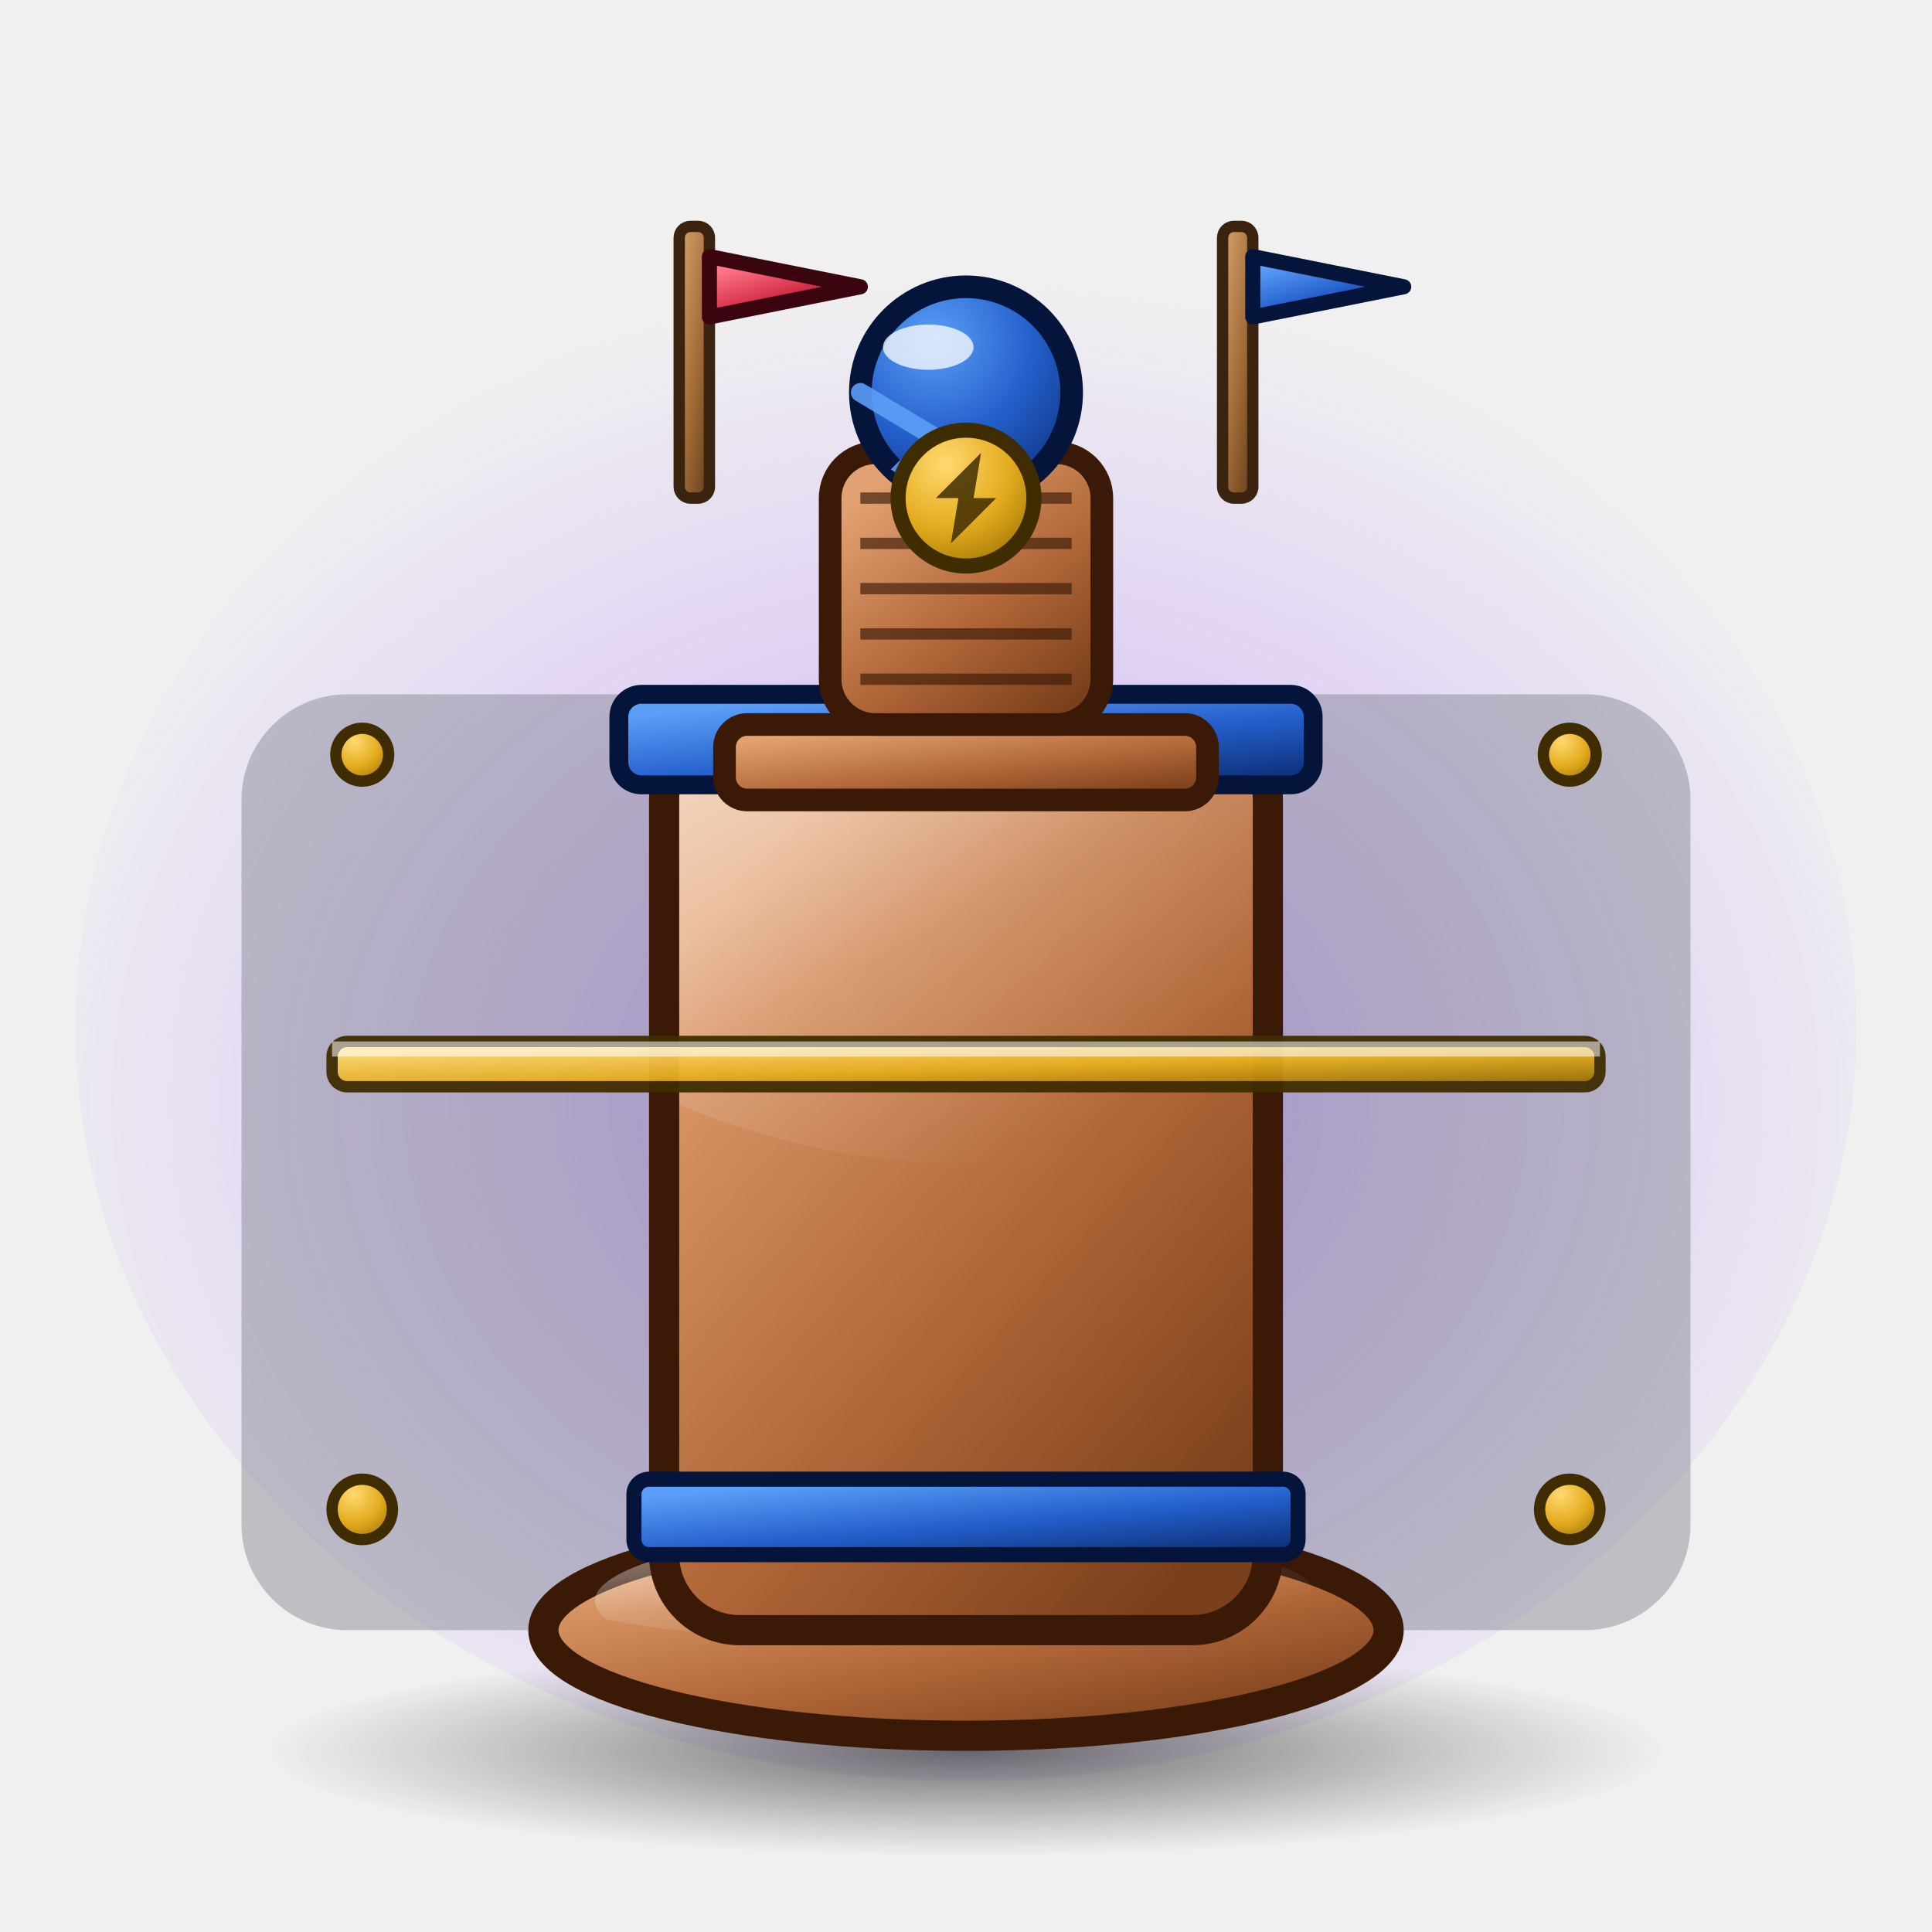
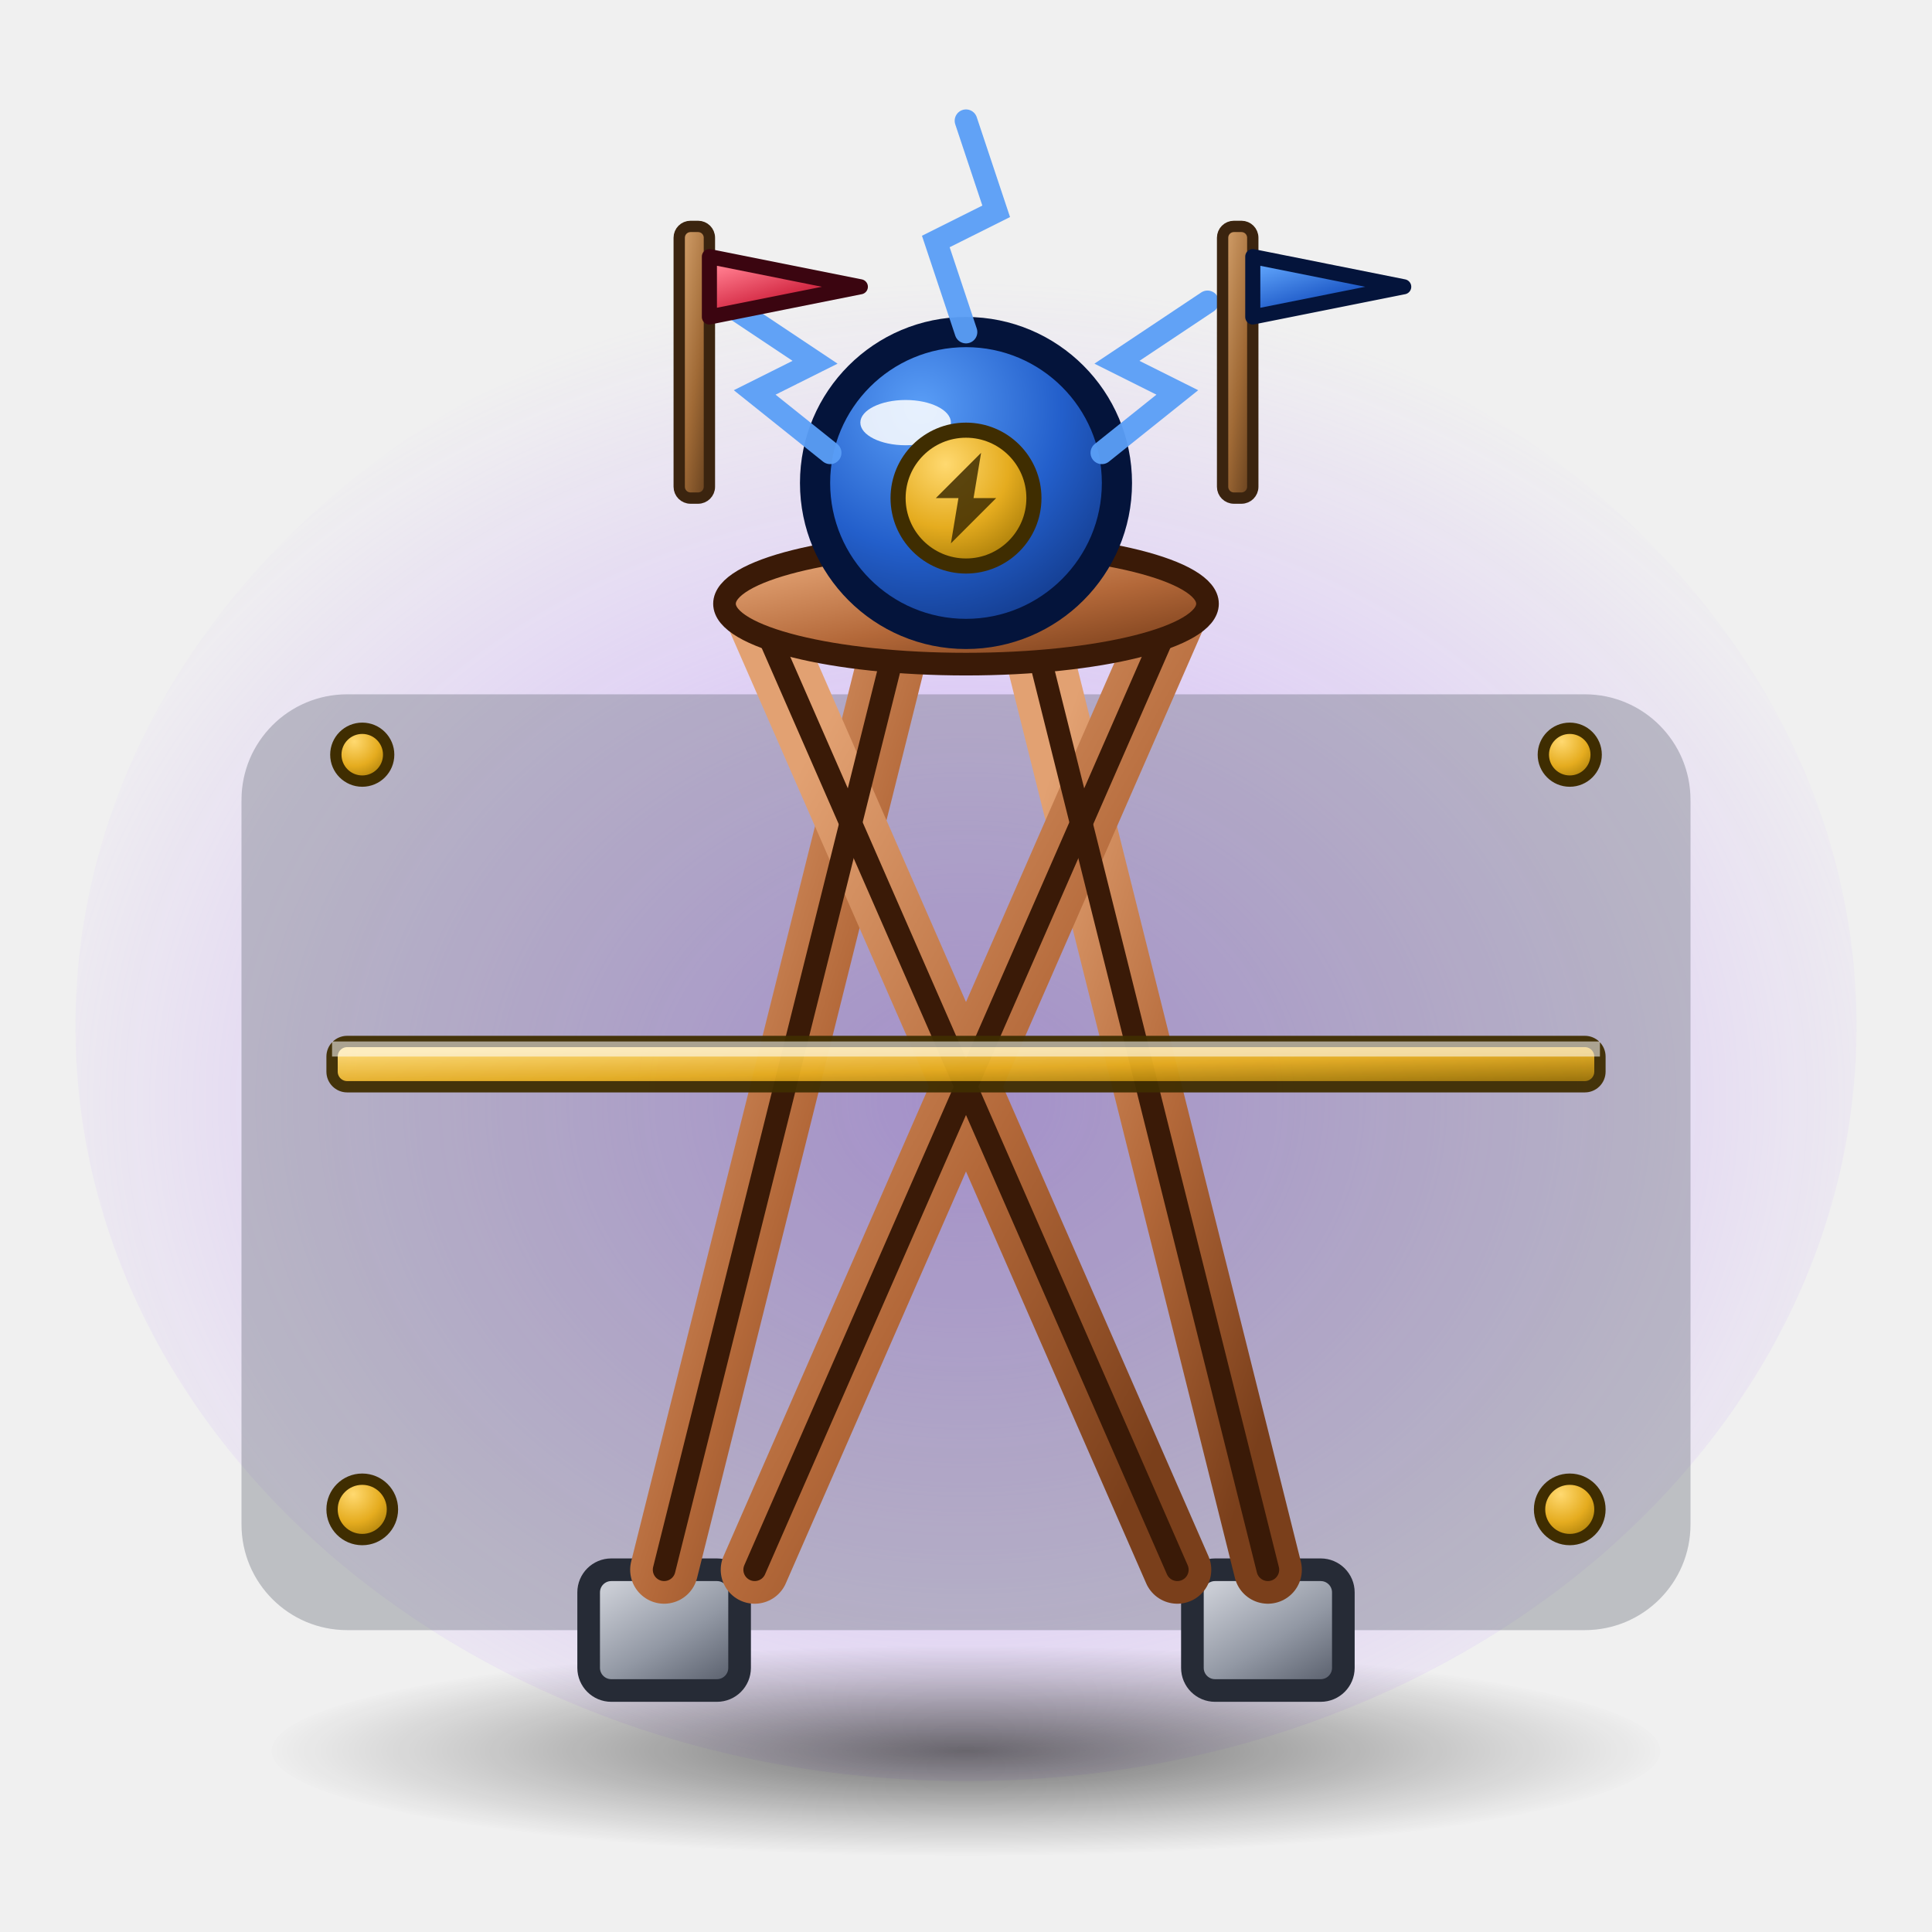
<svg xmlns="http://www.w3.org/2000/svg" viewBox="0 0 256 256" width="256" height="256" shape-rendering="geometricPrecision">
  <defs>
    <filter id="gk-shadow-soft" x="-30%" y="-30%" width="160%" height="160%">
      <feGaussianBlur in="SourceAlpha" stdDeviation="3" />
      <feOffset dx="0" dy="3" result="b" />
      <feComponentTransfer>
        <feFuncA type="linear" slope="0.55" />
      </feComponentTransfer>
      <feMerge>
        <feMergeNode />
        <feMergeNode in="SourceGraphic" />
      </feMerge>
    </filter>
    <filter id="gk-bevel" x="-10%" y="-10%" width="120%" height="120%">
      <feGaussianBlur in="SourceAlpha" stdDeviation="2" result="blur" />
      <feSpecularLighting in="blur" surfaceScale="3" specularConstant="0.6" specularExponent="20" lighting-color="#ffffff" result="spec">
        <feDistantLight azimuth="135" elevation="55" />
      </feSpecularLighting>
      <feComposite in="spec" in2="SourceAlpha" operator="in" result="specMasked" />
      <feComposite in="SourceGraphic" in2="specMasked" operator="arithmetic" k1="0" k2="1" k3="1" k4="0" />
    </filter>
    <linearGradient id="gk-gloss" x1="0" y1="0" x2="0.7" y2="0.9">
      <stop offset="0" stop-color="#FFFFFF" stop-opacity="0.85" />
      <stop offset="0.55" stop-color="#FFFFFF" stop-opacity="0.18" />
      <stop offset="1" stop-color="#FFFFFF" stop-opacity="0" />
    </linearGradient>
    <radialGradient id="gk-contact-shadow" cx="0.5" cy="0.5" r="0.5">
      <stop offset="0" stop-color="#000000" stop-opacity="0.55" />
      <stop offset="0.7" stop-color="#000000" stop-opacity="0.15" />
      <stop offset="1" stop-color="#000000" stop-opacity="0" />
    </radialGradient>
    <linearGradient id="gk-grad-wood" x1="0.2" y1="0.1" x2="0.85" y2="0.95">
      <stop offset="0" stop-color="#C99560" />
      <stop offset="0.55" stop-color="#A06A36" />
      <stop offset="1" stop-color="#6E4621" />
    </linearGradient>
    <radialGradient id="gk-rgrad-wood" cx="0.35" cy="0.25" r="0.85">
      <stop offset="0" stop-color="#C99560" />
      <stop offset="0.55" stop-color="#A06A36" />
      <stop offset="1" stop-color="#6E4621" />
    </radialGradient>
    <linearGradient id="gk-grad-stone" x1="0.2" y1="0.1" x2="0.85" y2="0.95">
      <stop offset="0" stop-color="#C9CCD4" />
      <stop offset="0.55" stop-color="#9298A4" />
      <stop offset="1" stop-color="#5E6471" />
    </linearGradient>
    <radialGradient id="gk-rgrad-stone" cx="0.35" cy="0.25" r="0.85">
      <stop offset="0" stop-color="#C9CCD4" />
      <stop offset="0.55" stop-color="#9298A4" />
      <stop offset="1" stop-color="#5E6471" />
    </radialGradient>
    <linearGradient id="gk-grad-brick" x1="0.2" y1="0.1" x2="0.85" y2="0.95">
      <stop offset="0" stop-color="#CE684D" />
      <stop offset="0.55" stop-color="#9C4231" />
      <stop offset="1" stop-color="#6A2618" />
    </linearGradient>
    <radialGradient id="gk-rgrad-brick" cx="0.35" cy="0.25" r="0.85">
      <stop offset="0" stop-color="#CE684D" />
      <stop offset="0.55" stop-color="#9C4231" />
      <stop offset="1" stop-color="#6A2618" />
    </radialGradient>
    <linearGradient id="gk-grad-thatch" x1="0.2" y1="0.1" x2="0.85" y2="0.95">
      <stop offset="0" stop-color="#E3B563" />
      <stop offset="0.55" stop-color="#B0832F" />
      <stop offset="1" stop-color="#79581B" />
    </linearGradient>
    <radialGradient id="gk-rgrad-thatch" cx="0.35" cy="0.25" r="0.85">
      <stop offset="0" stop-color="#E3B563" />
      <stop offset="0.55" stop-color="#B0832F" />
      <stop offset="1" stop-color="#79581B" />
    </radialGradient>
    <linearGradient id="gk-grad-steel" x1="0.2" y1="0.1" x2="0.85" y2="0.95">
      <stop offset="0" stop-color="#A0B0BE" />
      <stop offset="0.55" stop-color="#6F8190" />
      <stop offset="1" stop-color="#3F4D5A" />
    </linearGradient>
    <radialGradient id="gk-rgrad-steel" cx="0.35" cy="0.25" r="0.85">
      <stop offset="0" stop-color="#A0B0BE" />
      <stop offset="0.55" stop-color="#6F8190" />
      <stop offset="1" stop-color="#3F4D5A" />
    </radialGradient>
    <linearGradient id="gk-grad-iron" x1="0.2" y1="0.1" x2="0.85" y2="0.95">
      <stop offset="0" stop-color="#6B7080" />
      <stop offset="0.55" stop-color="#43485A" />
      <stop offset="1" stop-color="#21253A" />
    </linearGradient>
    <radialGradient id="gk-rgrad-iron" cx="0.35" cy="0.25" r="0.85">
      <stop offset="0" stop-color="#6B7080" />
      <stop offset="0.55" stop-color="#43485A" />
      <stop offset="1" stop-color="#21253A" />
    </radialGradient>
    <linearGradient id="gk-grad-copper" x1="0.2" y1="0.1" x2="0.85" y2="0.95">
      <stop offset="0" stop-color="#E2A172" />
      <stop offset="0.55" stop-color="#B36839" />
      <stop offset="1" stop-color="#7A3F1B" />
    </linearGradient>
    <radialGradient id="gk-rgrad-copper" cx="0.35" cy="0.25" r="0.85">
      <stop offset="0" stop-color="#E2A172" />
      <stop offset="0.55" stop-color="#B36839" />
      <stop offset="1" stop-color="#7A3F1B" />
    </radialGradient>
    <linearGradient id="gk-grad-gold" x1="0.2" y1="0.1" x2="0.85" y2="0.95">
      <stop offset="0" stop-color="#FFD970" />
      <stop offset="0.55" stop-color="#E5AC1F" />
      <stop offset="1" stop-color="#9F7505" />
    </linearGradient>
    <radialGradient id="gk-rgrad-gold" cx="0.35" cy="0.25" r="0.85">
      <stop offset="0" stop-color="#FFD970" />
      <stop offset="0.55" stop-color="#E5AC1F" />
      <stop offset="1" stop-color="#9F7505" />
    </radialGradient>
    <linearGradient id="gk-grad-ruby" x1="0.2" y1="0.1" x2="0.85" y2="0.95">
      <stop offset="0" stop-color="#FF7A8C" />
      <stop offset="0.55" stop-color="#D62E48" />
      <stop offset="1" stop-color="#8C1428" />
    </linearGradient>
    <radialGradient id="gk-rgrad-ruby" cx="0.35" cy="0.25" r="0.85">
      <stop offset="0" stop-color="#FF7A8C" />
      <stop offset="0.55" stop-color="#D62E48" />
      <stop offset="1" stop-color="#8C1428" />
    </radialGradient>
    <linearGradient id="gk-grad-emerald" x1="0.2" y1="0.1" x2="0.85" y2="0.95">
      <stop offset="0" stop-color="#5BDD96" />
      <stop offset="0.55" stop-color="#1FA561" />
      <stop offset="1" stop-color="#0E6C3D" />
    </linearGradient>
    <radialGradient id="gk-rgrad-emerald" cx="0.35" cy="0.25" r="0.85">
      <stop offset="0" stop-color="#5BDD96" />
      <stop offset="0.55" stop-color="#1FA561" />
      <stop offset="1" stop-color="#0E6C3D" />
    </radialGradient>
    <linearGradient id="gk-grad-sapphire" x1="0.2" y1="0.1" x2="0.85" y2="0.95">
      <stop offset="0" stop-color="#5A9EF7" />
      <stop offset="0.55" stop-color="#235FCB" />
      <stop offset="1" stop-color="#103480" />
    </linearGradient>
    <radialGradient id="gk-rgrad-sapphire" cx="0.35" cy="0.25" r="0.85">
      <stop offset="0" stop-color="#5A9EF7" />
      <stop offset="0.55" stop-color="#235FCB" />
      <stop offset="1" stop-color="#103480" />
    </radialGradient>
    <linearGradient id="gk-grad-amethyst" x1="0.2" y1="0.1" x2="0.85" y2="0.95">
      <stop offset="0" stop-color="#B581FF" />
      <stop offset="0.55" stop-color="#7E47D6" />
      <stop offset="1" stop-color="#4C2289" />
    </linearGradient>
    <radialGradient id="gk-rgrad-amethyst" cx="0.35" cy="0.25" r="0.85">
      <stop offset="0" stop-color="#B581FF" />
      <stop offset="0.55" stop-color="#7E47D6" />
      <stop offset="1" stop-color="#4C2289" />
    </radialGradient>
    <linearGradient id="gk-grad-leaf" x1="0.2" y1="0.1" x2="0.85" y2="0.95">
      <stop offset="0" stop-color="#7BD15A" />
      <stop offset="0.55" stop-color="#3D9226" />
      <stop offset="1" stop-color="#1F5712" />
    </linearGradient>
    <radialGradient id="gk-rgrad-leaf" cx="0.35" cy="0.25" r="0.85">
      <stop offset="0" stop-color="#7BD15A" />
      <stop offset="0.55" stop-color="#3D9226" />
      <stop offset="1" stop-color="#1F5712" />
    </radialGradient>
    <linearGradient id="gk-grad-sky" x1="0.2" y1="0.1" x2="0.85" y2="0.95">
      <stop offset="0" stop-color="#A8D9FF" />
      <stop offset="0.55" stop-color="#5FA8E8" />
      <stop offset="1" stop-color="#2C6BB0" />
    </linearGradient>
    <radialGradient id="gk-rgrad-sky" cx="0.35" cy="0.25" r="0.85">
      <stop offset="0" stop-color="#A8D9FF" />
      <stop offset="0.55" stop-color="#5FA8E8" />
      <stop offset="1" stop-color="#2C6BB0" />
    </radialGradient>
    <linearGradient id="gk-grad-dark" x1="0.2" y1="0.1" x2="0.85" y2="0.95">
      <stop offset="0" stop-color="#3A4250" />
      <stop offset="0.55" stop-color="#222937" />
      <stop offset="1" stop-color="#10141C" />
    </linearGradient>
    <radialGradient id="gk-rgrad-dark" cx="0.35" cy="0.25" r="0.85">
      <stop offset="0" stop-color="#3A4250" />
      <stop offset="0.55" stop-color="#222937" />
      <stop offset="1" stop-color="#10141C" />
    </radialGradient>
    <linearGradient id="gk-grad-cream" x1="0.2" y1="0.1" x2="0.85" y2="0.95">
      <stop offset="0" stop-color="#FFF6D8" />
      <stop offset="0.55" stop-color="#F1DDA4" />
      <stop offset="1" stop-color="#B19D6E" />
    </linearGradient>
    <radialGradient id="gk-rgrad-cream" cx="0.35" cy="0.25" r="0.85">
      <stop offset="0" stop-color="#FFF6D8" />
      <stop offset="0.55" stop-color="#F1DDA4" />
      <stop offset="1" stop-color="#B19D6E" />
    </radialGradient>
    <radialGradient id="gk-rarity-common" cx="0.5" cy="0.55" r="0.55">
      <stop offset="0" stop-color="#9298A4" stop-opacity="0.85" />
      <stop offset="0.6" stop-color="#9298A4" stop-opacity="0.35" />
      <stop offset="1" stop-color="#9298A4" stop-opacity="0" />
    </radialGradient>
    <radialGradient id="gk-rarity-uncommon" cx="0.5" cy="0.55" r="0.55">
      <stop offset="0" stop-color="#3D9226" stop-opacity="0.85" />
      <stop offset="0.6" stop-color="#3D9226" stop-opacity="0.35" />
      <stop offset="1" stop-color="#3D9226" stop-opacity="0" />
    </radialGradient>
    <radialGradient id="gk-rarity-rare" cx="0.5" cy="0.55" r="0.55">
      <stop offset="0" stop-color="#235FCB" stop-opacity="0.85" />
      <stop offset="0.6" stop-color="#235FCB" stop-opacity="0.35" />
      <stop offset="1" stop-color="#235FCB" stop-opacity="0" />
    </radialGradient>
    <radialGradient id="gk-rarity-epic" cx="0.5" cy="0.55" r="0.55">
      <stop offset="0" stop-color="#7E47D6" stop-opacity="0.85" />
      <stop offset="0.6" stop-color="#7E47D6" stop-opacity="0.35" />
      <stop offset="1" stop-color="#7E47D6" stop-opacity="0" />
    </radialGradient>
    <radialGradient id="gk-rarity-legendary" cx="0.5" cy="0.55" r="0.55">
      <stop offset="0" stop-color="#E5AC1F" stop-opacity="0.85" />
      <stop offset="0.6" stop-color="#E5AC1F" stop-opacity="0.35" />
      <stop offset="1" stop-color="#E5AC1F" stop-opacity="0" />
    </radialGradient>
    <radialGradient id="gk-rarity-mythic" cx="0.5" cy="0.55" r="0.55">
      <stop offset="0" stop-color="#D62E48" stop-opacity="0.85" />
      <stop offset="0.6" stop-color="#D62E48" stop-opacity="0.35" />
      <stop offset="1" stop-color="#D62E48" stop-opacity="0" />
    </radialGradient>
  </defs>
  <defs>
    <radialGradient id="lvl-glow" cx="0.5" cy="0.55" r="0.55">
      <stop offset="0" stop-color="#B581FF" stop-opacity="0.65" />
      <stop offset="0.6" stop-color="#B581FF" stop-opacity="0.25" />
      <stop offset="1" stop-color="#B581FF" stop-opacity="0" />
    </radialGradient>
  </defs>
  <ellipse cx="128" cy="136" rx="118" ry="100" fill="url(#lvl-glow)" />
  <rect x="32" y="92" width="192" height="124" rx="14" fill="#5E6471" opacity="0.35" />
  <ellipse cx="128" cy="232" rx="92" ry="14" fill="url(#gk-contact-shadow)" />
-   <ellipse cx="128" cy="216" rx="56" ry="14" fill="url(#gk-grad-copper)" stroke="#3A1A07" stroke-width="4" />
-   <path d="M 80.4 214.6              A 47.6 9.8 0 0 1 164.4 206.2              A 39.2 5.6 0 0 1 80.4 214.6 Z" fill="url(#gk-gloss)" opacity="0.7" pointer-events="none" />
-   <rect x="88" y="96" width="80" height="120" rx="10" ry="10" fill="url(#gk-grad-copper)" stroke="#3A1A07" stroke-width="4" />
-   <path d="M 90 106              Q 90 98 98 98              L 158 98              Q 166 98 166 106              L 166 146.4              Q 128 162 90 146.4              Z" fill="url(#gk-gloss)" opacity="0.7" pointer-events="none" />
-   <rect x="82" y="92" width="92" height="12" rx="3" fill="url(#gk-grad-sapphire)" stroke="#04143B" stroke-width="2.5" />
-   <rect x="84" y="196" width="88" height="10" rx="2" fill="url(#gk-grad-sapphire)" stroke="#04143B" stroke-width="2" />
-   <rect x="96" y="96" width="64" height="10" rx="3" fill="url(#gk-grad-copper)" stroke="#3A1A07" stroke-width="3" />
-   <g>
-     <rect x="110" y="60" width="36" height="36" rx="6" fill="url(#gk-grad-copper)" stroke="#3A1A07" stroke-width="3" />
-     <g stroke="#3A1A07" stroke-width="1.5" opacity="0.65" fill="none">
-       <line x1="114" y1="66" x2="142" y2="66" />
-       <line x1="114" y1="72" x2="142" y2="72" />
-       <line x1="114" y1="78" x2="142" y2="78" />
-       <line x1="114" y1="84" x2="142" y2="84" />
-       <line x1="114" y1="90" x2="142" y2="90" />
-     </g>
-   </g>
-   <circle cx="128" cy="52" r="14" fill="url(#gk-rgrad-sapphire)" stroke="#04143B" stroke-width="3" />
-   <ellipse cx="123" cy="46" rx="6" ry="3" fill="#FFFFFF" opacity="0.75" />
-   <path d="M 114 52 L 124 58 L 120 62 L 132 70" fill="none" stroke="#5A9EF7" stroke-width="2.5" stroke-linecap="round" opacity="0.9" />
+   <rect x="78" y="208" width="20" height="16" rx="3" fill="url(#gk-grad-stone)" stroke="#262B36" stroke-width="3" />
+   <rect x="158" y="208" width="20" height="16" rx="3" fill="url(#gk-grad-stone)" stroke="#262B36" stroke-width="3" />
+   <g stroke="url(#gk-grad-copper)" stroke-width="9" stroke-linecap="round" fill="none">
+     <line x1="88" y1="208" x2="120" y2="80" />
+     <line x1="168" y1="208" x2="136" y2="80" />
+     <line x1="100" y1="208" x2="156" y2="80" />
+     <line x1="156" y1="208" x2="100" y2="80" />
+   </g>
+   <g stroke="#3A1A07" stroke-width="3" stroke-linecap="round" fill="none">
+     <line x1="88" y1="208" x2="120" y2="80" />
+     <line x1="168" y1="208" x2="136" y2="80" />
+     <line x1="100" y1="208" x2="156" y2="80" />
+     <line x1="156" y1="208" x2="100" y2="80" />
+   </g>
+   <g stroke="url(#gk-grad-copper)" stroke-width="5" fill="none">
+     <line x1="98" y1="180" x2="158" y2="180" />
+     <line x1="108" y1="140" x2="148" y2="140" />
+     <line x1="114" y1="108" x2="142" y2="108" />
+   </g>
+   <ellipse cx="128" cy="80" rx="32" ry="8" fill="url(#gk-grad-copper)" stroke="#3A1A07" stroke-width="3" />
+   <circle cx="128" cy="64" r="20" fill="url(#gk-rgrad-sapphire)" stroke="#04143B" stroke-width="4" />
+   <ellipse cx="120" cy="56" rx="6" ry="3" fill="#FFFFFF" opacity="0.85" />
+   <g fill="none" stroke="#5A9EF7" stroke-width="3" stroke-linecap="round" opacity="0.95">
+     <path d="M 110 60 L 100 52 L 108 48 L 96 40" />
+     <path d="M 146 60 L 156 52 L 148 48 L 160 40" />
+     <path d="M 128 44 L 124 32 L 132 28 L 128 16" />
+   </g>
  <g>
    <rect x="90" y="30" width="4" height="36" rx="1.5" fill="url(#gk-grad-wood)" stroke="#3B240F" stroke-width="1.5" />
    <path d="M 94 34            L 114 38            L 94 42 Z" fill="url(#gk-grad-ruby)" stroke="#3B0510" stroke-width="2" stroke-linejoin="round" />
  </g>
  <rect x="44" y="138" width="168" height="6" rx="2" fill="url(#gk-grad-gold)" stroke="#3F2D01" stroke-width="1.5" opacity="0.95" />
  <rect x="44" y="138" width="168" height="2" fill="#FFFFFF" opacity="0.55" />
  <g fill="url(#gk-rgrad-gold)" stroke="#3F2D01" stroke-width="1.5">
    <circle cx="48" cy="200" r="4" />
    <circle cx="208" cy="200" r="4" />
    <circle cx="48" cy="100" r="3.5" />
    <circle cx="208" cy="100" r="3.5" />
  </g>
  <g>
    <rect x="162" y="30" width="4" height="36" rx="1.5" fill="url(#gk-grad-wood)" stroke="#3B240F" stroke-width="1.5" />
    <path d="M 166 34            L 186 38            L 166 42 Z" fill="url(#gk-grad-sapphire)" stroke="#04143B" stroke-width="2" stroke-linejoin="round" />
  </g>
  <circle cx="128" cy="66" r="9" fill="url(#gk-rgrad-gold)" stroke="#3F2D01" stroke-width="2" />
  <path d="M 130 60          L 124 66          L 127 66          L 126 72          L 132 66          L 129 66 Z" fill="#3F2D01" opacity="0.85" />
</svg>
